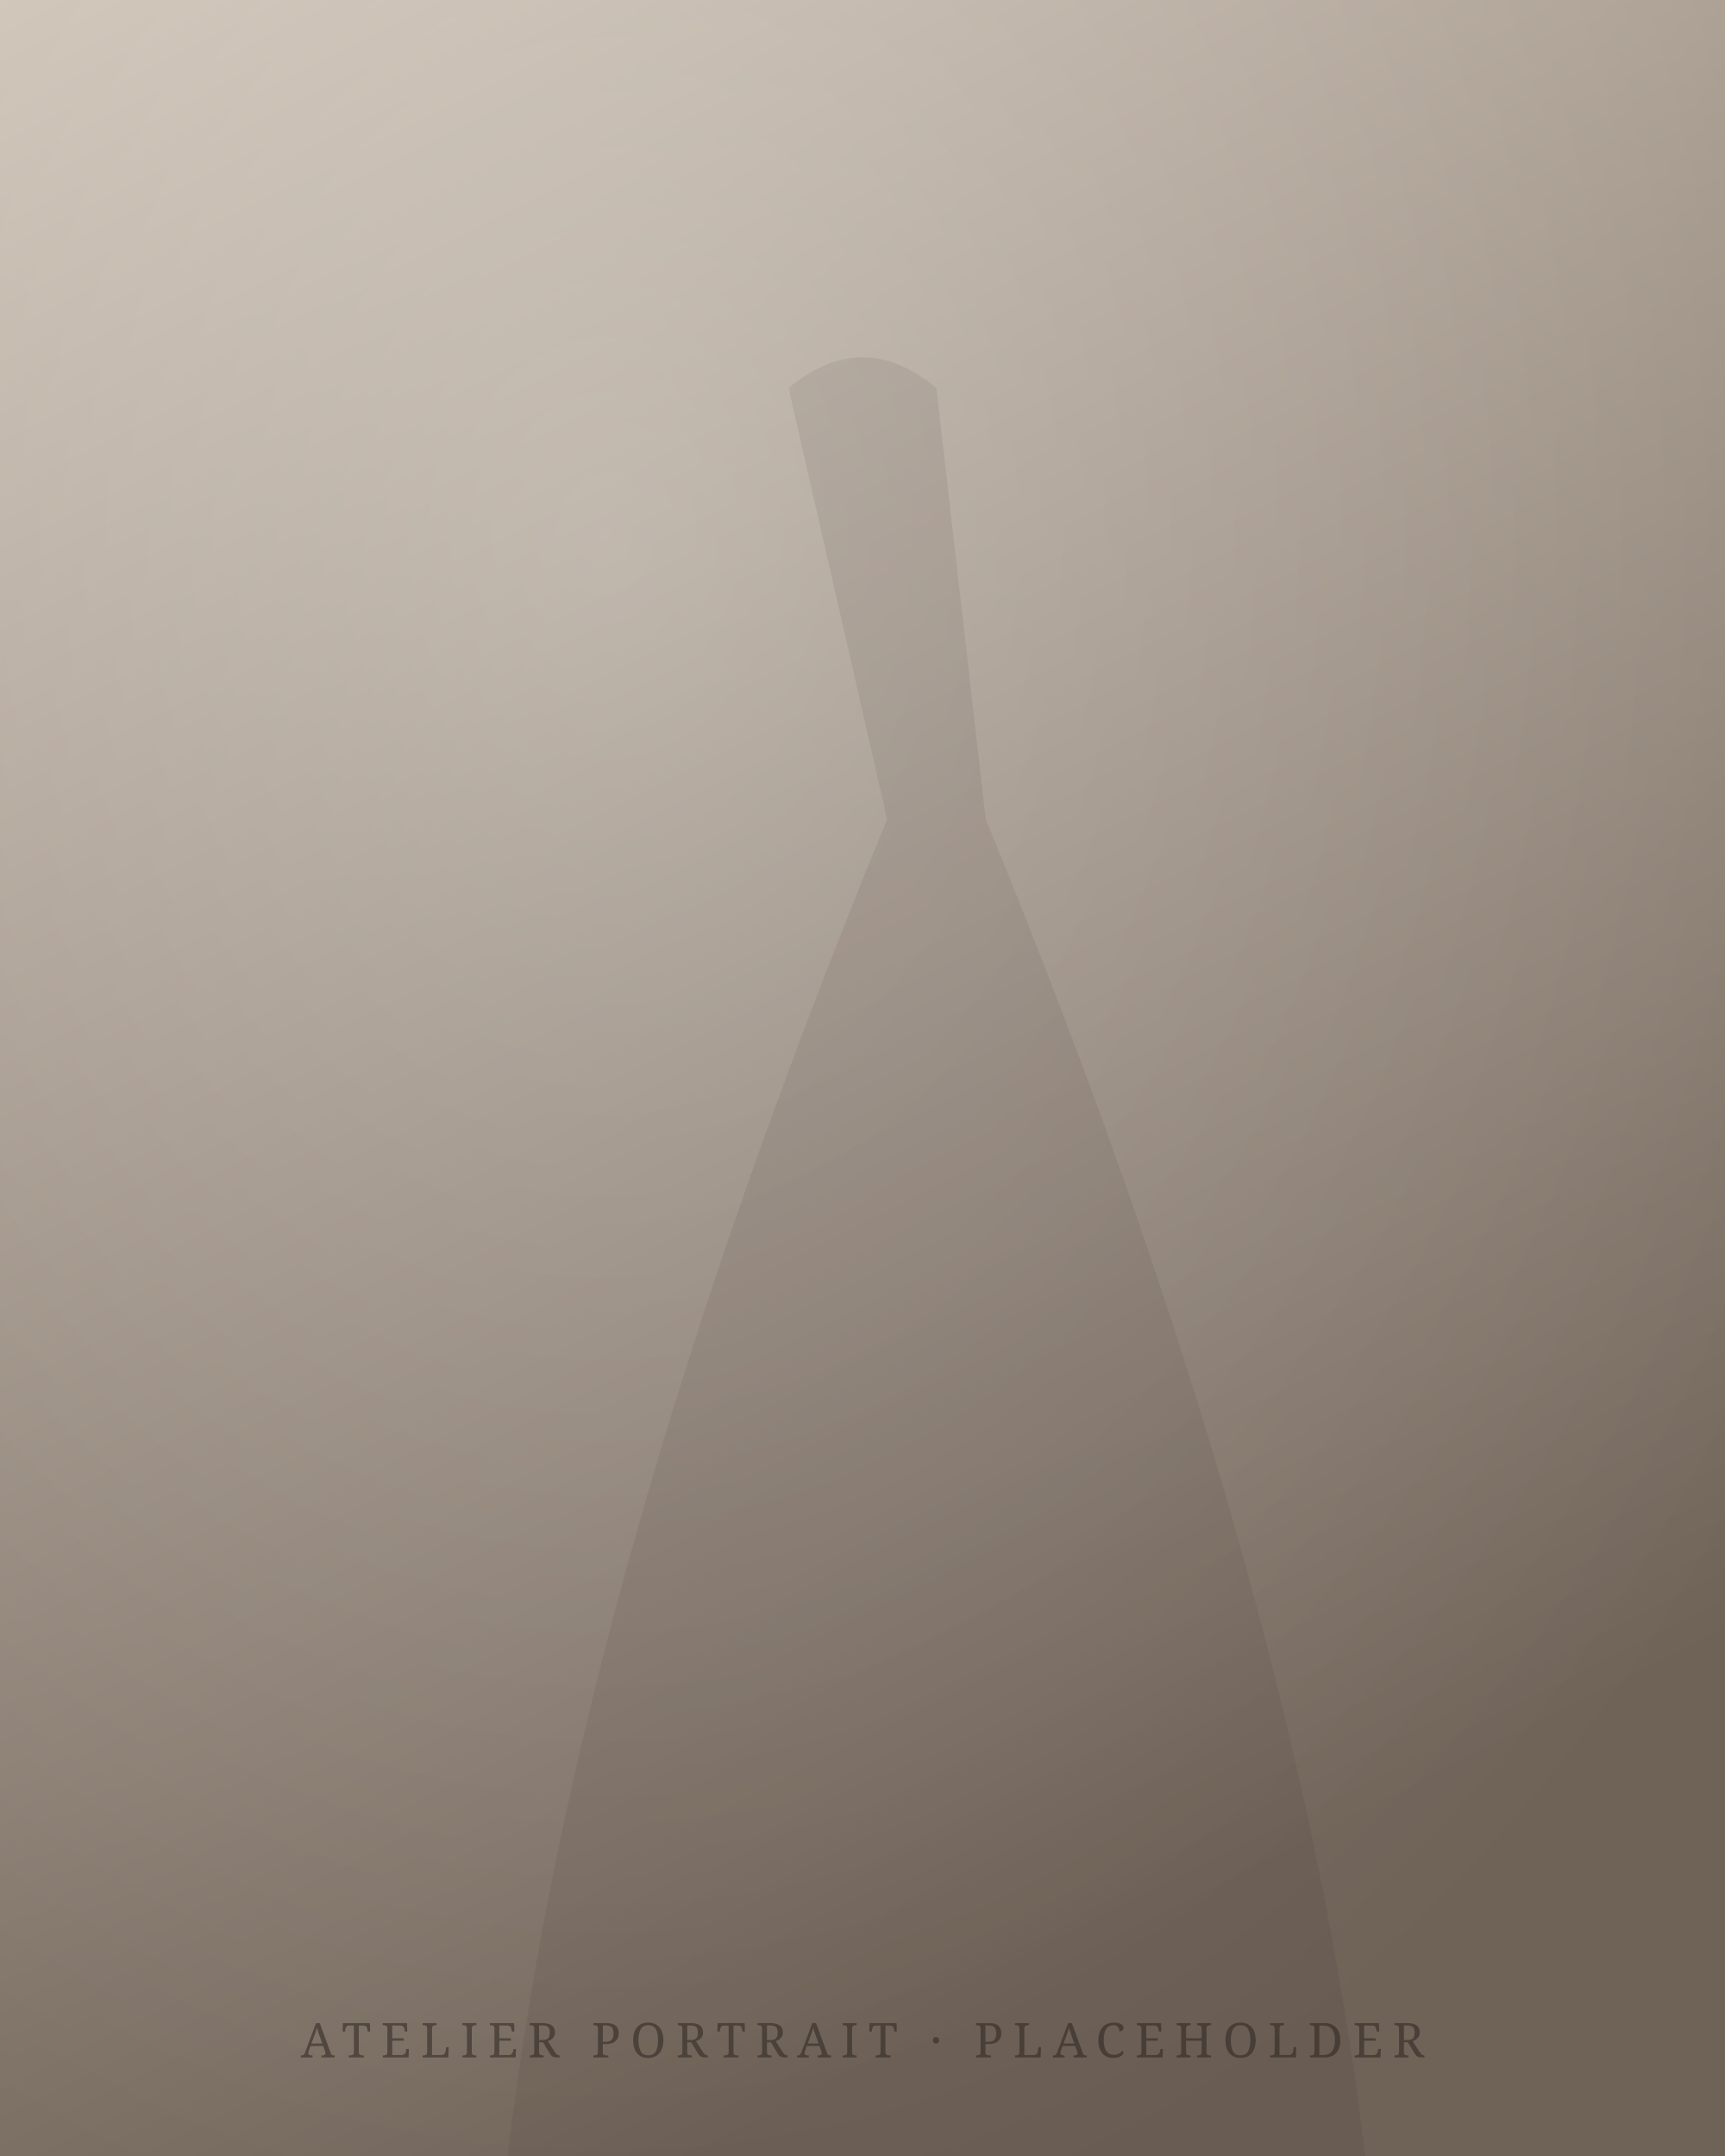
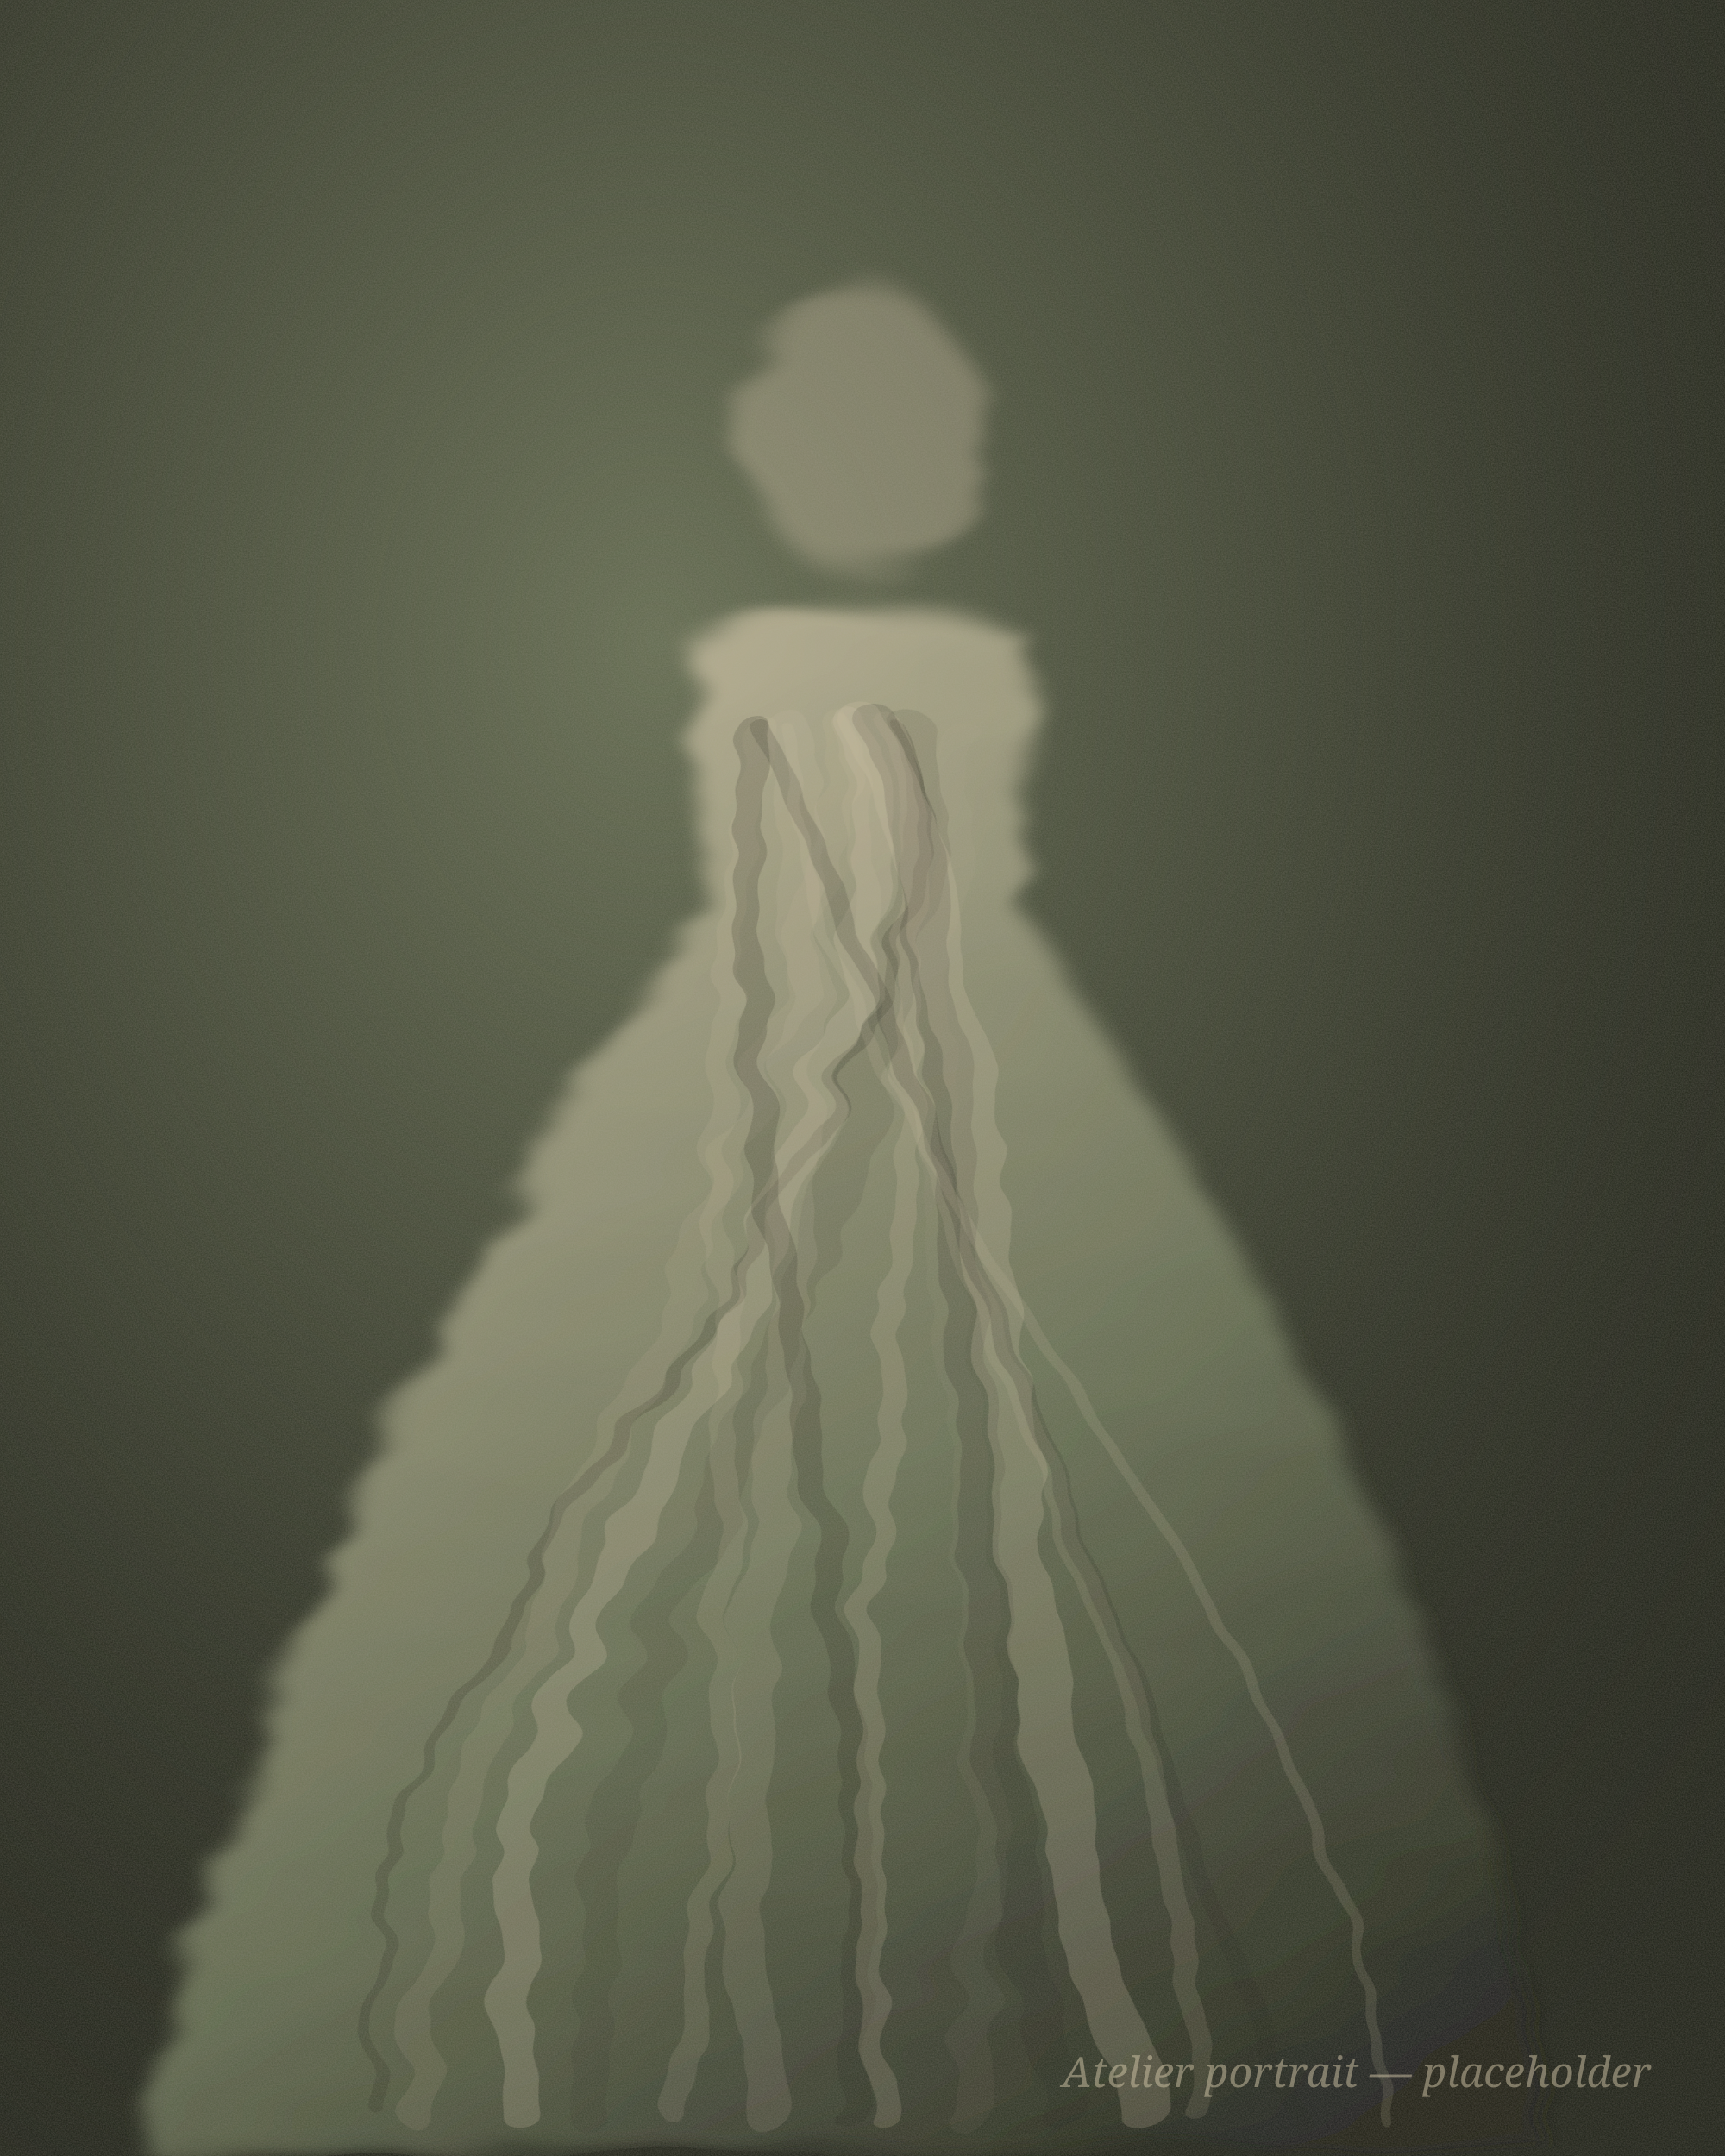
<svg xmlns="http://www.w3.org/2000/svg" viewBox="0 0 1400 1750" width="1400" height="1750">
  <defs>
-     <linearGradient id="g" x1="0" y1="0" x2="0.4" y2="1">
-       <stop offset="0" stop-color="#cbbfb1" />
-       <stop offset="1" stop-color="#6f6257" />
+     <radialGradient id="light" cx="0.38" cy="0.3" r="0.85">
+       <stop offset="0" stop-color="#6b7457" stop-opacity="0.9" />
+       <stop offset="0.55" stop-color="#6b7457" stop-opacity="0.25" />
+       <stop offset="1" stop-color="#202319" stop-opacity="0" />
+     </radialGradient>
+     <linearGradient id="gown" x1="0.2" y1="0" x2="0.8" y2="1">
+       <stop offset="0" stop-color="#d3c7a8" />
+       <stop offset="0.6" stop-color="#6b7457" />
+       <stop offset="1" stop-color="#202319" />
    </linearGradient>
-     <radialGradient id="l" cx="0.35" cy="0.25" r="0.8">
-       <stop offset="0" stop-color="#fff" stop-opacity="0.25" />
-       <stop offset="1" stop-color="#fff" stop-opacity="0" />
-     </radialGradient>
+     <filter id="canvas" x="0" y="0" width="100%" height="100%">
+       <feTurbulence type="fractalNoise" baseFrequency="0.9" numOctaves="2" seed="3" />
+       <feColorMatrix values="0 0 0 0 0.5  0 0 0 0 0.45  0 0 0 0 0.4  0 0 0 0.22 0" />
+       <feComposite in2="SourceGraphic" operator="in" />
+     </filter>
+     <filter id="soft">
+       <feGaussianBlur stdDeviation="8.4" />
+     </filter>
+     <filter id="brush">
+       <feTurbulence type="fractalNoise" baseFrequency="0.006 0.018" numOctaves="2" seed="7" />
+       <feDisplacementMap in="SourceGraphic" scale="42" />
+     </filter>
  </defs>
-   <rect width="1400" height="1750" fill="url(#g)" />
-   <rect width="1400" height="1750" fill="url(#l)" />
-   <path d="M640.0 315.0 q60 -50 120 0 l40 350.0 q252.0 612.5 308.0 1085.0 l-696.0 0 q56.0 -472.5 308.0 -1085.0 z" fill="#2a2522" fill-opacity="0.08" />
-   <text x="700.0" y="1670" text-anchor="middle" font-family="Georgia, serif" font-size="39" letter-spacing="8" fill="#2a2522" fill-opacity="0.55">ATELIER PORTRAIT · PLACEHOLDER</text>
+   <rect width="1400" height="1750" fill="#202319" />
+   <rect width="1400" height="1750" fill="url(#light)" />
+   <g filter="url(#brush)">
+     <ellipse cx="700" cy="350" rx="98" ry="114" fill="#d3c7a8" fill-opacity="0.35" filter="url(#soft)" />
+     <path d="M560 525 Q700 455 840 525 L826 735 Q1204 1260 1260 1750 L112 1750 Q224 1225 574 735 Z" fill="url(#gown)" fill-opacity="0.85" filter="url(#soft)" />
+     <path d="M733 595 C 818 963, 225 1312, 310 1715" stroke="#202319" stroke-opacity="0.19" stroke-width="10" fill="none" stroke-linecap="round" />
+     <path d="M683 595 C 660 963, 359 1312, 336 1715" stroke="#d3c7a8" stroke-opacity="0.10" stroke-width="25" fill="none" stroke-linecap="round" />
+     <path d="M695 595 C 777 963, 340 1312, 422 1715" stroke="#d3c7a8" stroke-opacity="0.22" stroke-width="28" fill="none" stroke-linecap="round" />
+     <path d="M743 595 C 765 963, 456 1312, 478 1715" stroke="#202319" stroke-opacity="0.10" stroke-width="33" fill="none" stroke-linecap="round" />
+     <path d="M625 595 C 528 963, 646 1312, 549 1715" stroke="#d3c7a8" stroke-opacity="0.13" stroke-width="20" fill="none" stroke-linecap="round" />
+     <path d="M643 595 C 684 963, 580 1312, 621 1715" stroke="#d3c7a8" stroke-opacity="0.12" stroke-width="33" fill="none" stroke-linecap="round" />
+     <path d="M618 595 C 567 963, 737 1312, 686 1715" stroke="#202319" stroke-opacity="0.19" stroke-width="22" fill="none" stroke-linecap="round" />
+     <path d="M727 595 C 769 963, 672 1312, 714 1715" stroke="#d3c7a8" stroke-opacity="0.17" stroke-width="20" fill="none" stroke-linecap="round" />
+     <path d="M779 595 C 705 963, 853 1312, 780 1715" stroke="#d3c7a8" stroke-opacity="0.05" stroke-width="29" fill="none" stroke-linecap="round" />
+     <path d="M717 595 C 815 963, 765 1312, 863 1715" stroke="#202319" stroke-opacity="0.17" stroke-width="35" fill="none" stroke-linecap="round" />
+     <path d="M705 595 C 858 963, 778 1312, 931 1715" stroke="#d3c7a8" stroke-opacity="0.21" stroke-width="39" fill="none" stroke-linecap="round" />
+     <path d="M688 595 C 699 963, 962 1312, 973 1715" stroke="#d3c7a8" stroke-opacity="0.13" stroke-width="18" fill="none" stroke-linecap="round" />
+     <path d="M622 595 C 787 963, 886 1312, 1050 1715" stroke="#202319" stroke-opacity="0.17" stroke-width="14" fill="none" stroke-linecap="round" />
+     <path d="M643 595 C 644 963, 1118 1312, 1119 1715" stroke="#d3c7a8" stroke-opacity="0.14" stroke-width="9" fill="none" stroke-linecap="round" />
+   </g>
+   <rect width="1400" height="1750" fill="#000" filter="url(#canvas)" />
+   <text x="1340" y="1694" text-anchor="end" font-family="Georgia, serif" font-style="italic" font-size="34" fill="#d3c7a8" fill-opacity="0.5">Atelier portrait — placeholder</text>
</svg>
